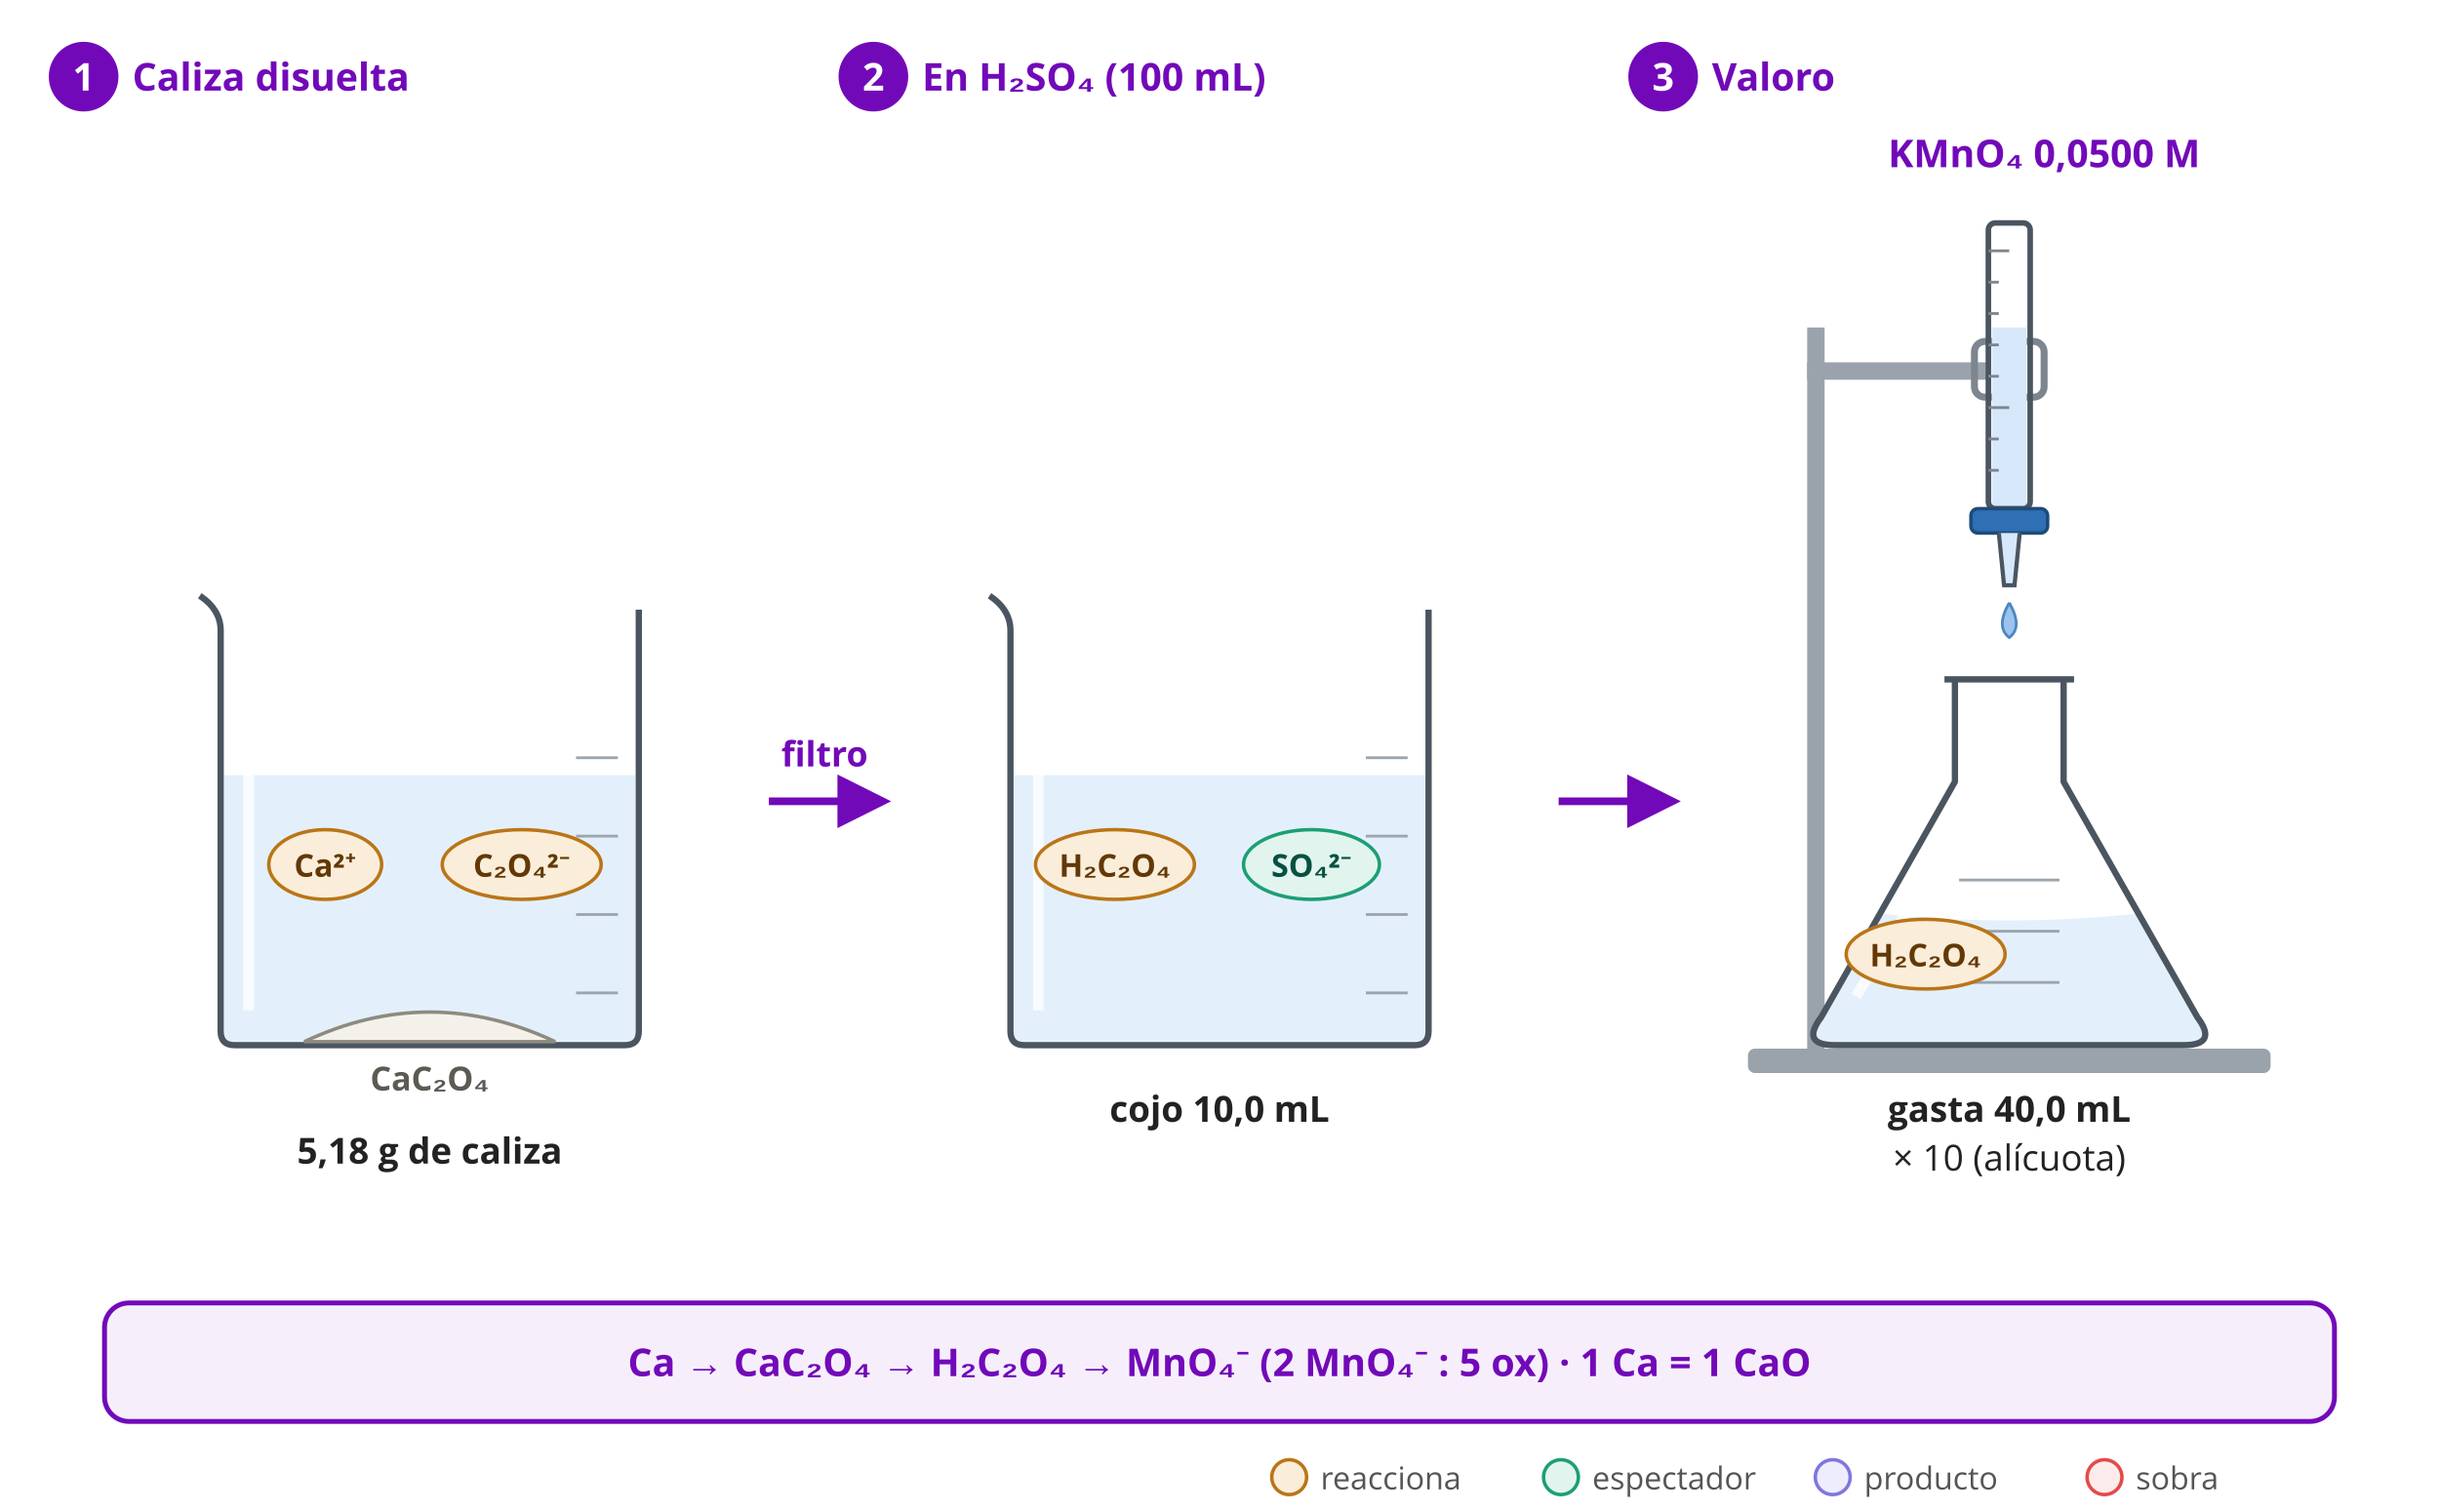
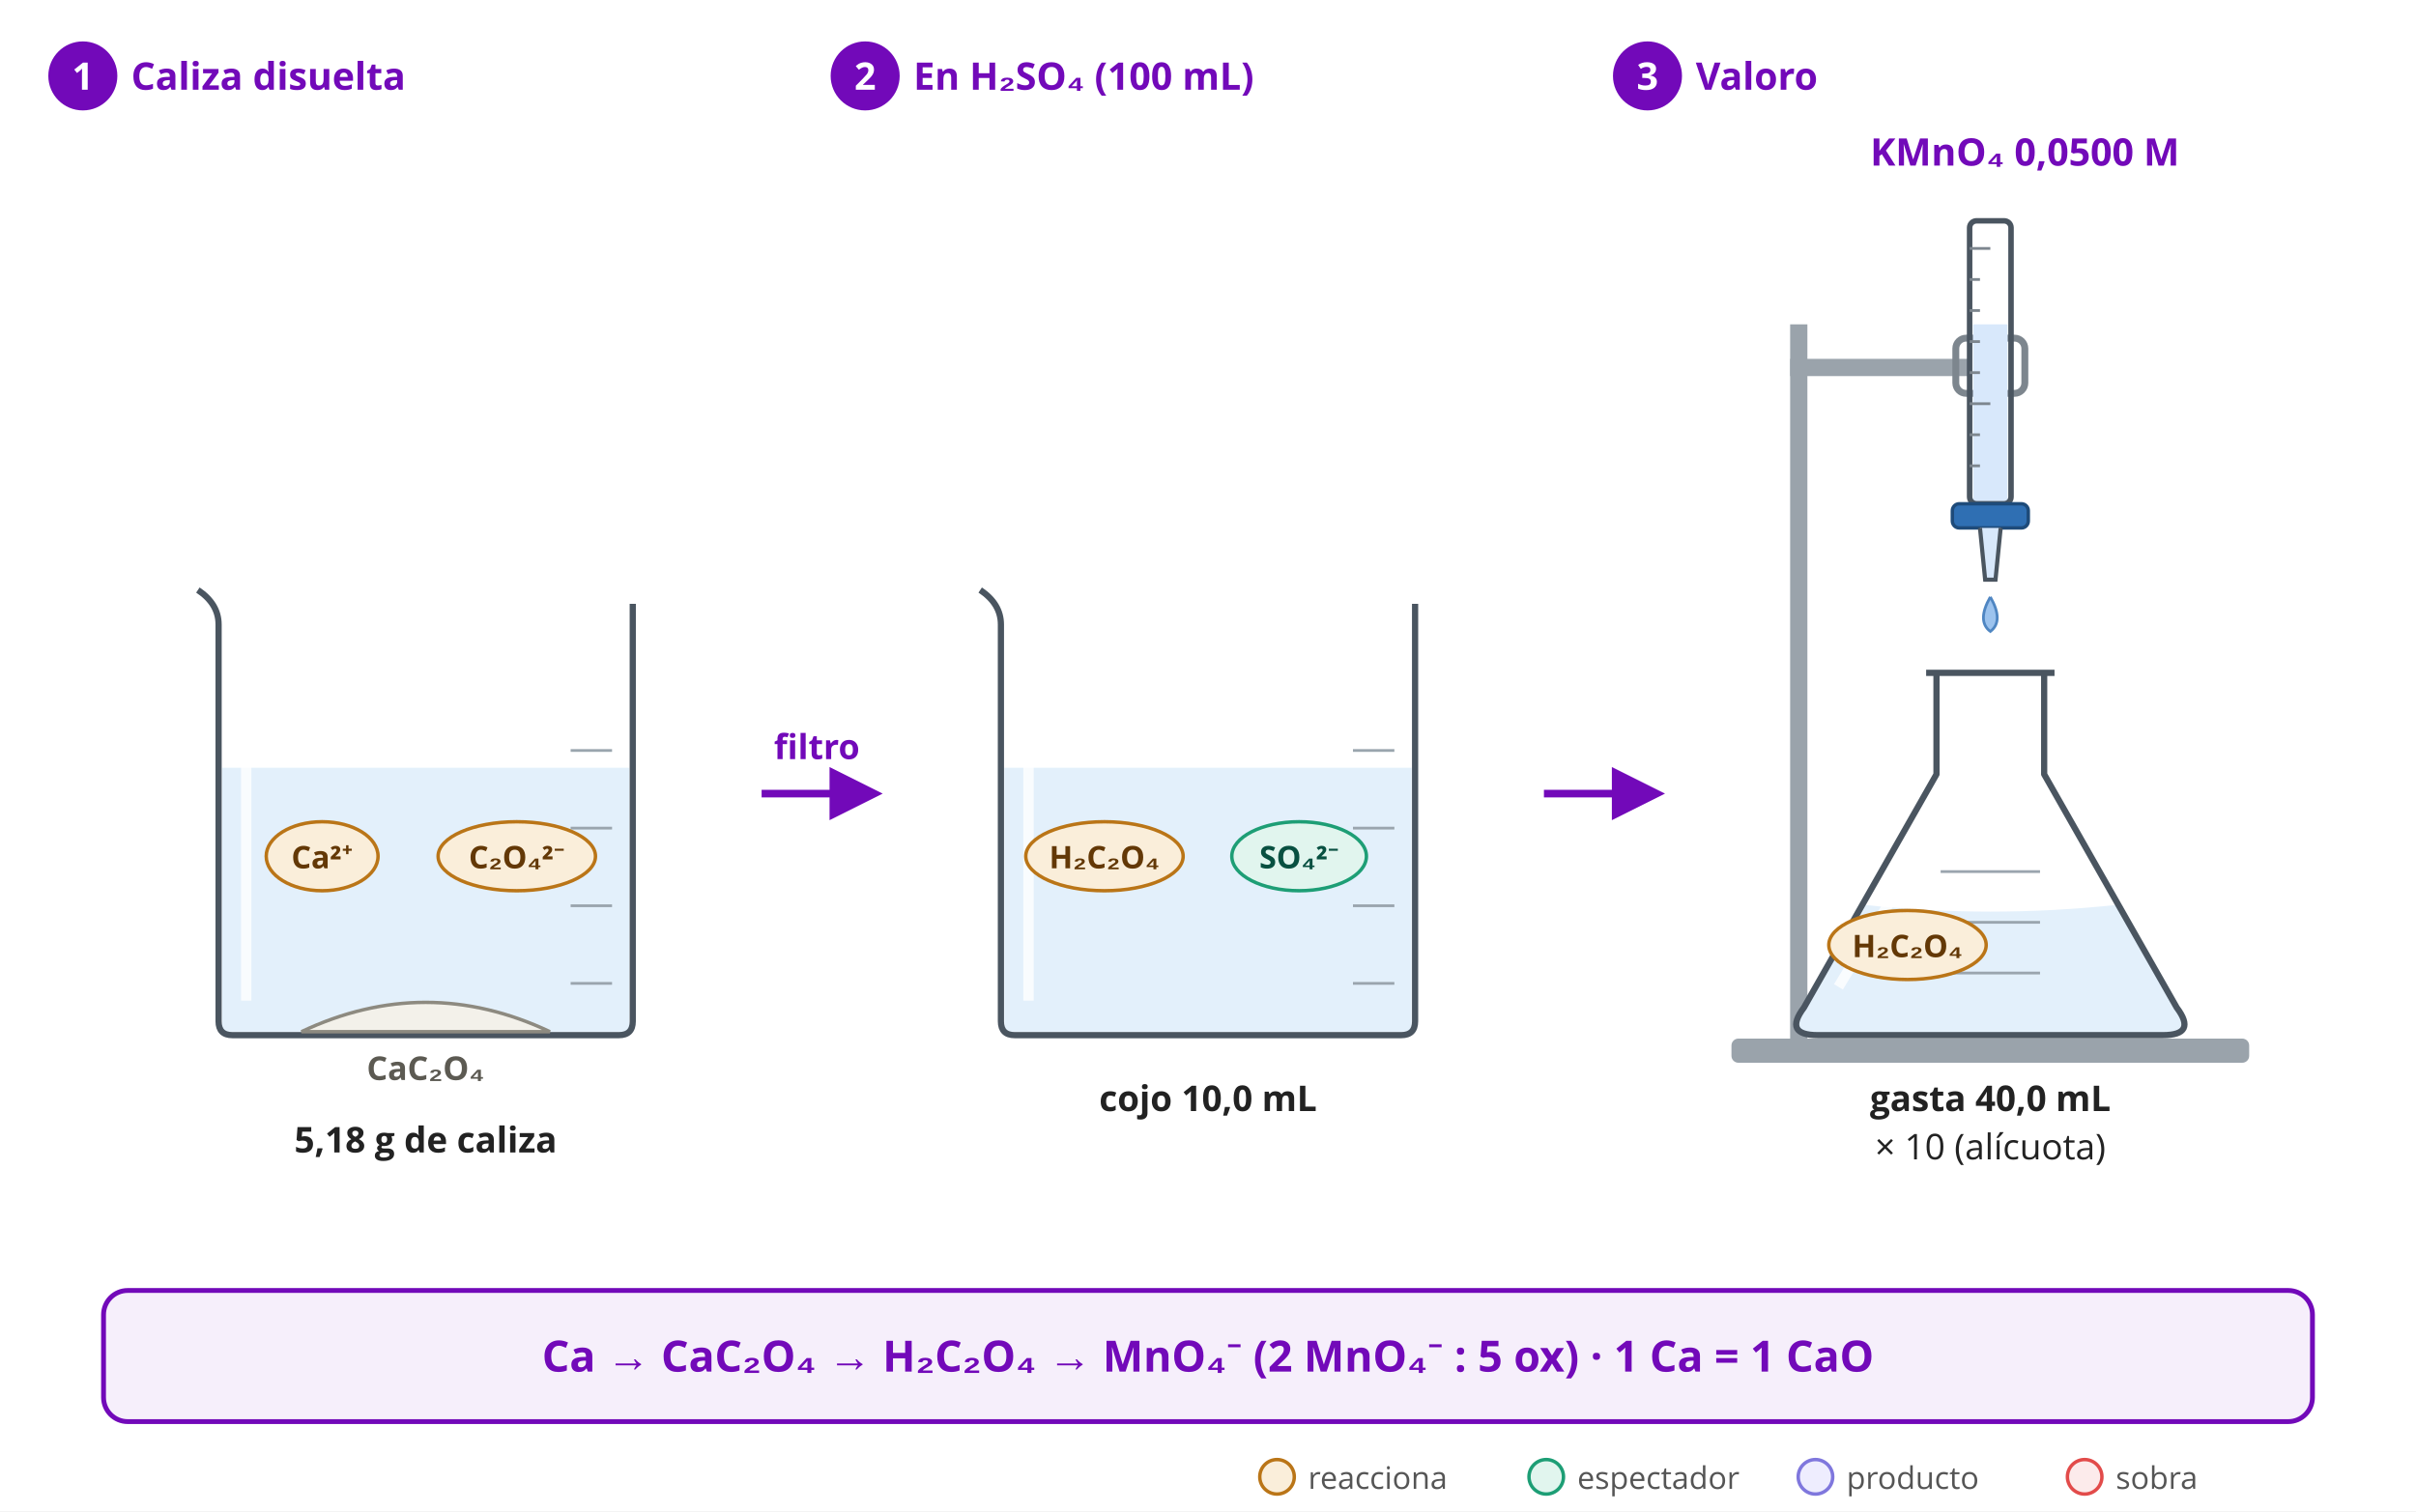
- <svg xmlns="http://www.w3.org/2000/svg" viewBox="0 0 700 434" width="700" height="434">
+ <svg xmlns="http://www.w3.org/2000/svg" viewBox="0 0 700 438" width="700" height="438">
  <defs>
    <marker id="pta" viewBox="0 0 10 10" refX="8" refY="5" markerWidth="7" markerHeight="7" orient="auto-start-reverse">
      <path d="M0 0 L10 5 L0 10 z" fill="#7209b9" />
    </marker>
  </defs>
-   <rect width="700" height="434" fill="white" />
+   <rect width="700" height="438" fill="white" />
  <circle cx="24.0" cy="22" r="10" fill="#7209b9" />
  <text x="24.0" y="26" text-anchor="middle" font-size="11" font-weight="bold" fill="white" font-family="Open Sans, Arial, sans-serif">1</text>
  <text x="40.0" y="26" text-anchor="start" font-size="11.5" font-weight="bold" fill="#7209b9" font-family="Open Sans, Arial, sans-serif" />
  <text x="38.0" y="26" text-anchor="start" font-size="11" font-weight="bold" fill="#7209b9" font-family="Open Sans, Arial, sans-serif">Caliza disuelta</text>
  <rect x="64.333" y="222.5" width="118" height="76.5" fill="#e3f0fb" />
  <path d="M57.333 171 Q63.333 175 63.333 181 V296 Q63.333 300 67.333 300 H179.333 Q183.333 300 183.333 296 V175" fill="none" stroke="#4a5560" stroke-width="1.8" />
  <line x1="165.333" y1="285.0" x2="177.333" y2="285.0" stroke="#9aa5ae" stroke-width=".8" />
  <line x1="165.333" y1="262.5" x2="177.333" y2="262.5" stroke="#9aa5ae" stroke-width=".8" />
  <line x1="165.333" y1="240.0" x2="177.333" y2="240.0" stroke="#9aa5ae" stroke-width=".8" />
  <line x1="165.333" y1="217.5" x2="177.333" y2="217.5" stroke="#9aa5ae" stroke-width=".8" />
  <line x1="71.333" y1="189" x2="71.333" y2="290" stroke="white" stroke-width="3" opacity=".8" />
  <path d="M87.333 299 Q123.333 282 159.333 299 Z" fill="#f3f1ea" stroke="#8d8a80" />
  <text x="123.333" y="313" text-anchor="middle" font-size="9.5" font-weight="bold" fill="#5c5a52" font-family="Open Sans, Arial, sans-serif">CaC₂O₄</text>
  <ellipse cx="93.333" cy="248.15" rx="16.2" ry="10" fill="#FAEEDA" stroke="#BA7517" stroke-width="1" />
  <text x="93.333" y="251.65" text-anchor="middle" font-size="9" font-weight="bold" fill="#633806" font-family="Open Sans, Arial, sans-serif">Ca²⁺</text>
  <ellipse cx="149.733" cy="248.15" rx="22.8" ry="10" fill="#FAEEDA" stroke="#BA7517" stroke-width="1" />
  <text x="149.733" y="251.65" text-anchor="middle" font-size="9" font-weight="bold" fill="#633806" font-family="Open Sans, Arial, sans-serif">C₂O₄²⁻</text>
  <text x="123.333" y="334" text-anchor="middle" font-size="10.3" font-weight="bold" fill="#222" font-family="Open Sans, Arial, sans-serif">5,18 g de caliza</text>
  <path d="M220.667 230 L252.667 230" fill="none" stroke="#7209b9" stroke-width="2.2" marker-end="url(#pta)" />
  <text x="236.667" y="220.0" text-anchor="middle" font-size="10" font-weight="bold" fill="#7209b9" font-family="Open Sans, Arial, sans-serif">filtro</text>
  <circle cx="250.667" cy="22" r="10" fill="#7209b9" />
  <text x="250.667" y="26" text-anchor="middle" font-size="11" font-weight="bold" fill="white" font-family="Open Sans, Arial, sans-serif">2</text>
  <text x="266.667" y="26" text-anchor="start" font-size="11.5" font-weight="bold" fill="#7209b9" font-family="Open Sans, Arial, sans-serif" />
  <text x="264.667" y="26" text-anchor="start" font-size="11" font-weight="bold" fill="#7209b9" font-family="Open Sans, Arial, sans-serif">En H₂SO₄ (100 mL)</text>
  <rect x="291.0" y="222.5" width="118" height="76.5" fill="#e3f0fb" />
  <path d="M284.0 171 Q290.0 175 290.0 181 V296 Q290.0 300 294.0 300 H406.0 Q410.0 300 410.0 296 V175" fill="none" stroke="#4a5560" stroke-width="1.8" />
  <line x1="392.0" y1="285.0" x2="404.0" y2="285.0" stroke="#9aa5ae" stroke-width=".8" />
  <line x1="392.0" y1="262.5" x2="404.0" y2="262.5" stroke="#9aa5ae" stroke-width=".8" />
  <line x1="392.0" y1="240.0" x2="404.0" y2="240.0" stroke="#9aa5ae" stroke-width=".8" />
  <line x1="392.0" y1="217.5" x2="404.0" y2="217.5" stroke="#9aa5ae" stroke-width=".8" />
  <line x1="298.0" y1="189" x2="298.0" y2="290" stroke="white" stroke-width="3" opacity=".8" />
  <ellipse cx="320.0" cy="248.15" rx="22.8" ry="10" fill="#FAEEDA" stroke="#BA7517" stroke-width="1" />
  <text x="320.0" y="251.65" text-anchor="middle" font-size="9" font-weight="bold" fill="#633806" font-family="Open Sans, Arial, sans-serif">H₂C₂O₄</text>
  <ellipse cx="376.4" cy="248.15" rx="19.5" ry="10" fill="#E1F5EE" stroke="#1D9E75" stroke-width="1" />
  <text x="376.4" y="251.65" text-anchor="middle" font-size="9" font-weight="bold" fill="#085041" font-family="Open Sans, Arial, sans-serif">SO₄²⁻</text>
  <text x="350.0" y="322" text-anchor="middle" font-size="10.3" font-weight="bold" fill="#222" font-family="Open Sans, Arial, sans-serif">cojo 10,0 mL</text>
  <path d="M447.333 230 L479.333 230" fill="none" stroke="#7209b9" stroke-width="2.2" marker-end="url(#pta)" />
  <circle cx="477.333" cy="22" r="10" fill="#7209b9" />
  <text x="477.333" y="26" text-anchor="middle" font-size="11" font-weight="bold" fill="white" font-family="Open Sans, Arial, sans-serif">3</text>
  <text x="493.333" y="26" text-anchor="start" font-size="11.5" font-weight="bold" fill="#7209b9" font-family="Open Sans, Arial, sans-serif" />
  <text x="491.333" y="26" text-anchor="start" font-size="11" font-weight="bold" fill="#7209b9" font-family="Open Sans, Arial, sans-serif">Valoro</text>
  <rect x="518.667" y="94" width="5" height="207" fill="#9aa3ab" />
  <rect x="501.667" y="301" width="150" height="7" rx="2" fill="#9aa3ab" />
  <rect x="518.667" y="104" width="52" height="5" fill="#9aa3ab" />
  <rect x="566.667" y="98" width="20" height="16" rx="3" fill="none" stroke="#7d868e" stroke-width="2" />
  <rect x="571.667" y="94" width="10" height="52" fill="#d8e8fb" />
  <rect x="570.667" y="64" width="12" height="82" rx="2" fill="none" stroke="#4a5560" stroke-width="1.6" />
  <line x1="570.667" y1="72" x2="576.667" y2="72" stroke="#7d868e" stroke-width=".8" />
  <line x1="570.667" y1="81" x2="573.667" y2="81" stroke="#7d868e" stroke-width=".8" />
  <line x1="570.667" y1="90" x2="573.667" y2="90" stroke="#7d868e" stroke-width=".8" />
  <line x1="570.667" y1="99" x2="573.667" y2="99" stroke="#7d868e" stroke-width=".8" />
  <line x1="570.667" y1="108" x2="573.667" y2="108" stroke="#7d868e" stroke-width=".8" />
  <line x1="570.667" y1="117" x2="576.667" y2="117" stroke="#7d868e" stroke-width=".8" />
  <line x1="570.667" y1="126" x2="573.667" y2="126" stroke="#7d868e" stroke-width=".8" />
  <line x1="570.667" y1="135" x2="573.667" y2="135" stroke="#7d868e" stroke-width=".8" />
  <rect x="565.667" y="146" width="22" height="7" rx="2" fill="#2f6fb3" stroke="#1e4b7a" />
  <path d="M573.667 153 L575.167 168 H578.167 L579.667 153" fill="#d8e8fb" stroke="#4a5560" stroke-width="1.2" />
  <path d="M576.667 173 q-4 7 0 10 q4 -3 0 -10" fill="#9cc3ee" stroke="#4f86c2" stroke-width=".8" />
  <text x="586.667" y="48.0" text-anchor="middle" font-size="11.0" font-weight="bold" fill="#7209b9" font-family="Open Sans, Arial, sans-serif">KMnO₄ 0,0500 M</text>
  <path d="M539.594 262.2 Q576.667 266.2 613.739 262.2 L630.667 292 Q636.667 300 626.667 300 H526.667 Q516.667 300 522.667 292 Z" fill="#e3f0fb" stroke="none" />
  <path d="M558.067 195 H595.267 M561.067 195 V224.4 L522.667 292 Q516.667 300 526.667 300 H626.667 Q636.667 300 630.667 292 L592.267 224.4 V195" fill="none" stroke="#4a5560" stroke-width="1.8" stroke-linejoin="round" />
  <path d="M532.667 286 L565.067 232.4" stroke="white" stroke-width="3" opacity=".8" />
  <line x1="562.267" y1="282.0" x2="591.067" y2="282.0" stroke="#9aa5ae" stroke-width=".8" />
  <line x1="562.267" y1="267.3" x2="591.067" y2="267.3" stroke="#9aa5ae" stroke-width=".8" />
  <line x1="562.267" y1="252.6" x2="591.067" y2="252.6" stroke="#9aa5ae" stroke-width=".8" />
  <ellipse cx="552.667" cy="273.876" rx="22.8" ry="10" fill="#FAEEDA" stroke="#BA7517" stroke-width="1" />
  <text x="552.667" y="277.376" text-anchor="middle" font-size="9" font-weight="bold" fill="#633806" font-family="Open Sans, Arial, sans-serif">H₂C₂O₄</text>
  <text x="576.667" y="322" text-anchor="middle" font-size="10.3" font-weight="bold" fill="#222" font-family="Open Sans, Arial, sans-serif">gasta 40,0 mL</text>
  <text x="576.667" y="336" text-anchor="middle" font-size="10.3" font-weight="normal" fill="#222" font-family="Open Sans, Arial, sans-serif">× 10 (alícuota)</text>
-   <rect x="30" y="374" width="640" height="34" rx="7" fill="#f6effb" stroke="#7209b9" stroke-width="1.4" />
-   <text x="350.0" y="395.0" text-anchor="middle" font-size="11" font-weight="bold" fill="#7209b9" font-family="Open Sans, Arial, sans-serif">Ca → CaC₂O₄ → H₂C₂O₄ → MnO₄⁻ (2 MnO₄⁻ : 5 ox) · 1 Ca = 1 CaO</text>
-   <circle cx="370" cy="424" r="5" fill="#FAEEDA" stroke="#BA7517" />
-   <text x="379" y="427.5" text-anchor="start" font-size="9" font-weight="normal" fill="#555" font-family="Open Sans, Arial, sans-serif">reacciona</text>
-   <circle cx="448" cy="424" r="5" fill="#E1F5EE" stroke="#1D9E75" />
-   <text x="457" y="427.5" text-anchor="start" font-size="9" font-weight="normal" fill="#555" font-family="Open Sans, Arial, sans-serif">espectador</text>
-   <circle cx="526" cy="424" r="5" fill="#EEEDFE" stroke="#7F77DD" />
-   <text x="535" y="427.5" text-anchor="start" font-size="9" font-weight="normal" fill="#555" font-family="Open Sans, Arial, sans-serif">producto</text>
-   <circle cx="604" cy="424" r="5" fill="#FCEBEB" stroke="#E24B4A" />
-   <text x="613" y="427.5" text-anchor="start" font-size="9" font-weight="normal" fill="#555" font-family="Open Sans, Arial, sans-serif">sobra</text>
+   <rect x="30" y="374" width="640" height="38" rx="7" fill="#f6effb" stroke="#7209b9" stroke-width="1.4" />
+   <text x="350.0" y="397.5" text-anchor="middle" font-size="12.5" font-weight="bold" fill="#7209b9" font-family="Open Sans, Arial, sans-serif">Ca → CaC₂O₄ → H₂C₂O₄ → MnO₄⁻ (2 MnO₄⁻ : 5 ox) · 1 Ca = 1 CaO</text>
+   <circle cx="370" cy="428" r="5" fill="#FAEEDA" stroke="#BA7517" />
+   <text x="379" y="431.5" text-anchor="start" font-size="9" font-weight="normal" fill="#555" font-family="Open Sans, Arial, sans-serif">reacciona</text>
+   <circle cx="448" cy="428" r="5" fill="#E1F5EE" stroke="#1D9E75" />
+   <text x="457" y="431.5" text-anchor="start" font-size="9" font-weight="normal" fill="#555" font-family="Open Sans, Arial, sans-serif">espectador</text>
+   <circle cx="526" cy="428" r="5" fill="#EEEDFE" stroke="#7F77DD" />
+   <text x="535" y="431.5" text-anchor="start" font-size="9" font-weight="normal" fill="#555" font-family="Open Sans, Arial, sans-serif">producto</text>
+   <circle cx="604" cy="428" r="5" fill="#FCEBEB" stroke="#E24B4A" />
+   <text x="613" y="431.5" text-anchor="start" font-size="9" font-weight="normal" fill="#555" font-family="Open Sans, Arial, sans-serif">sobra</text>
</svg>
